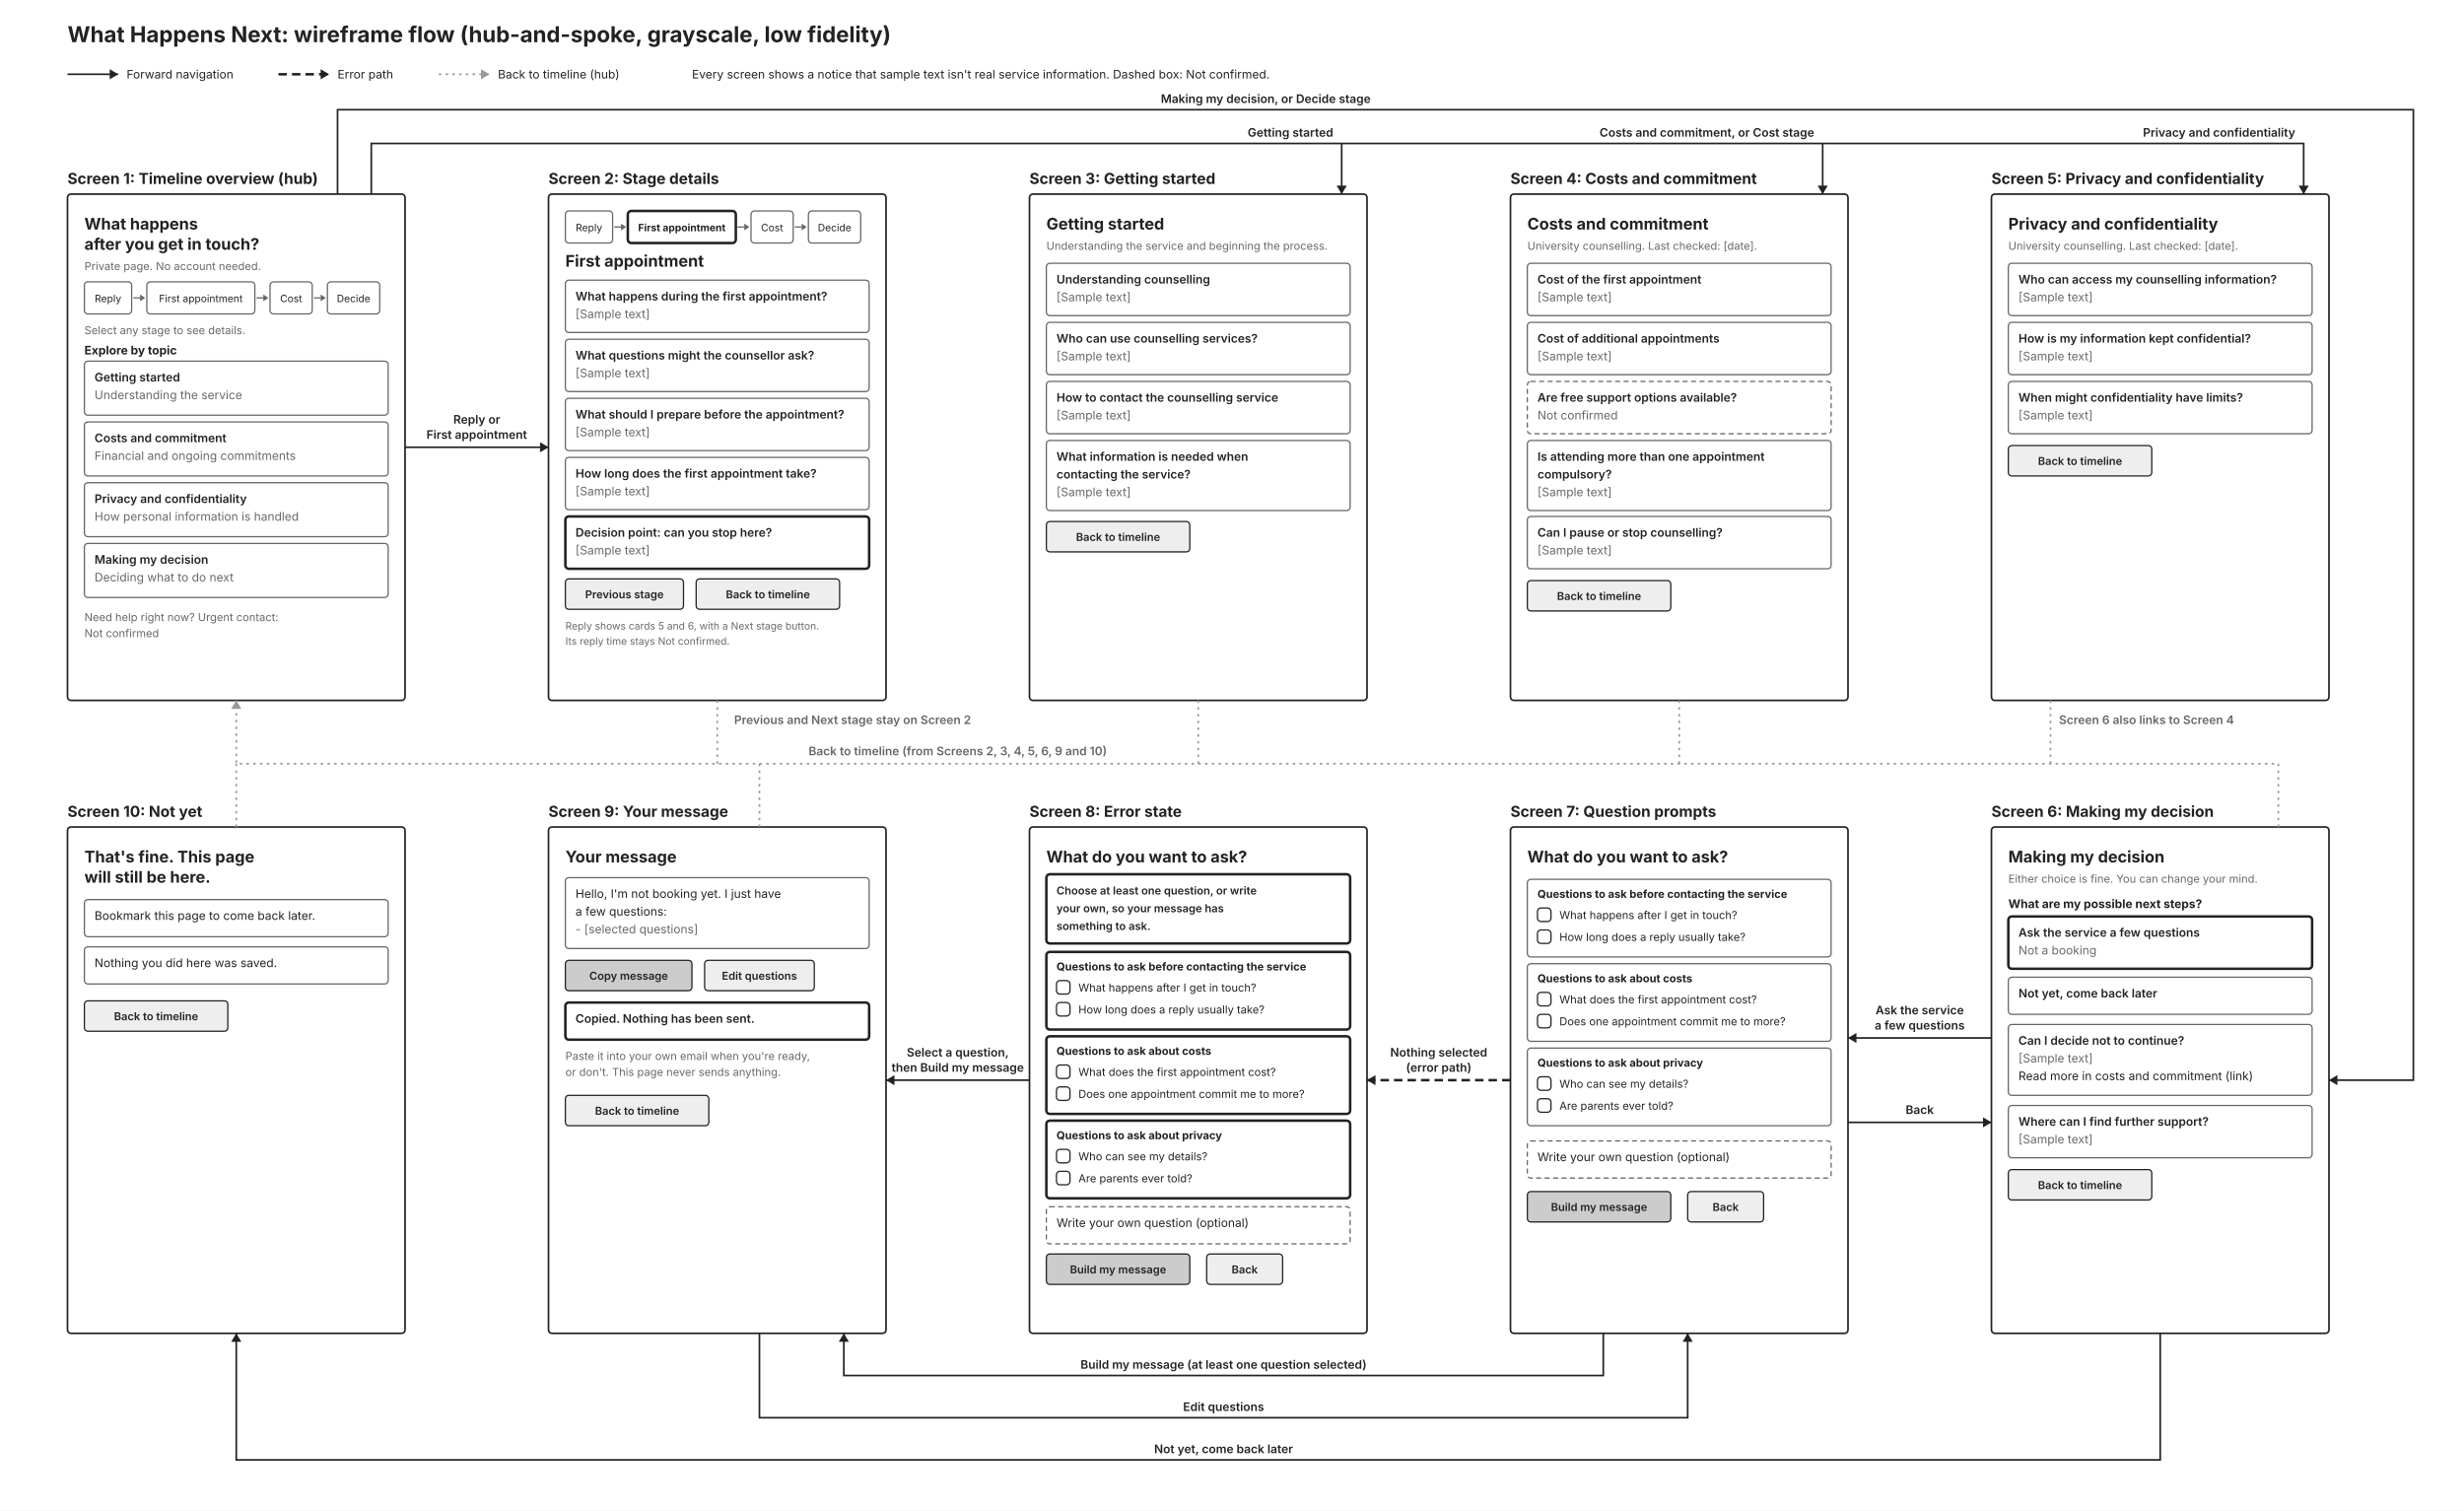
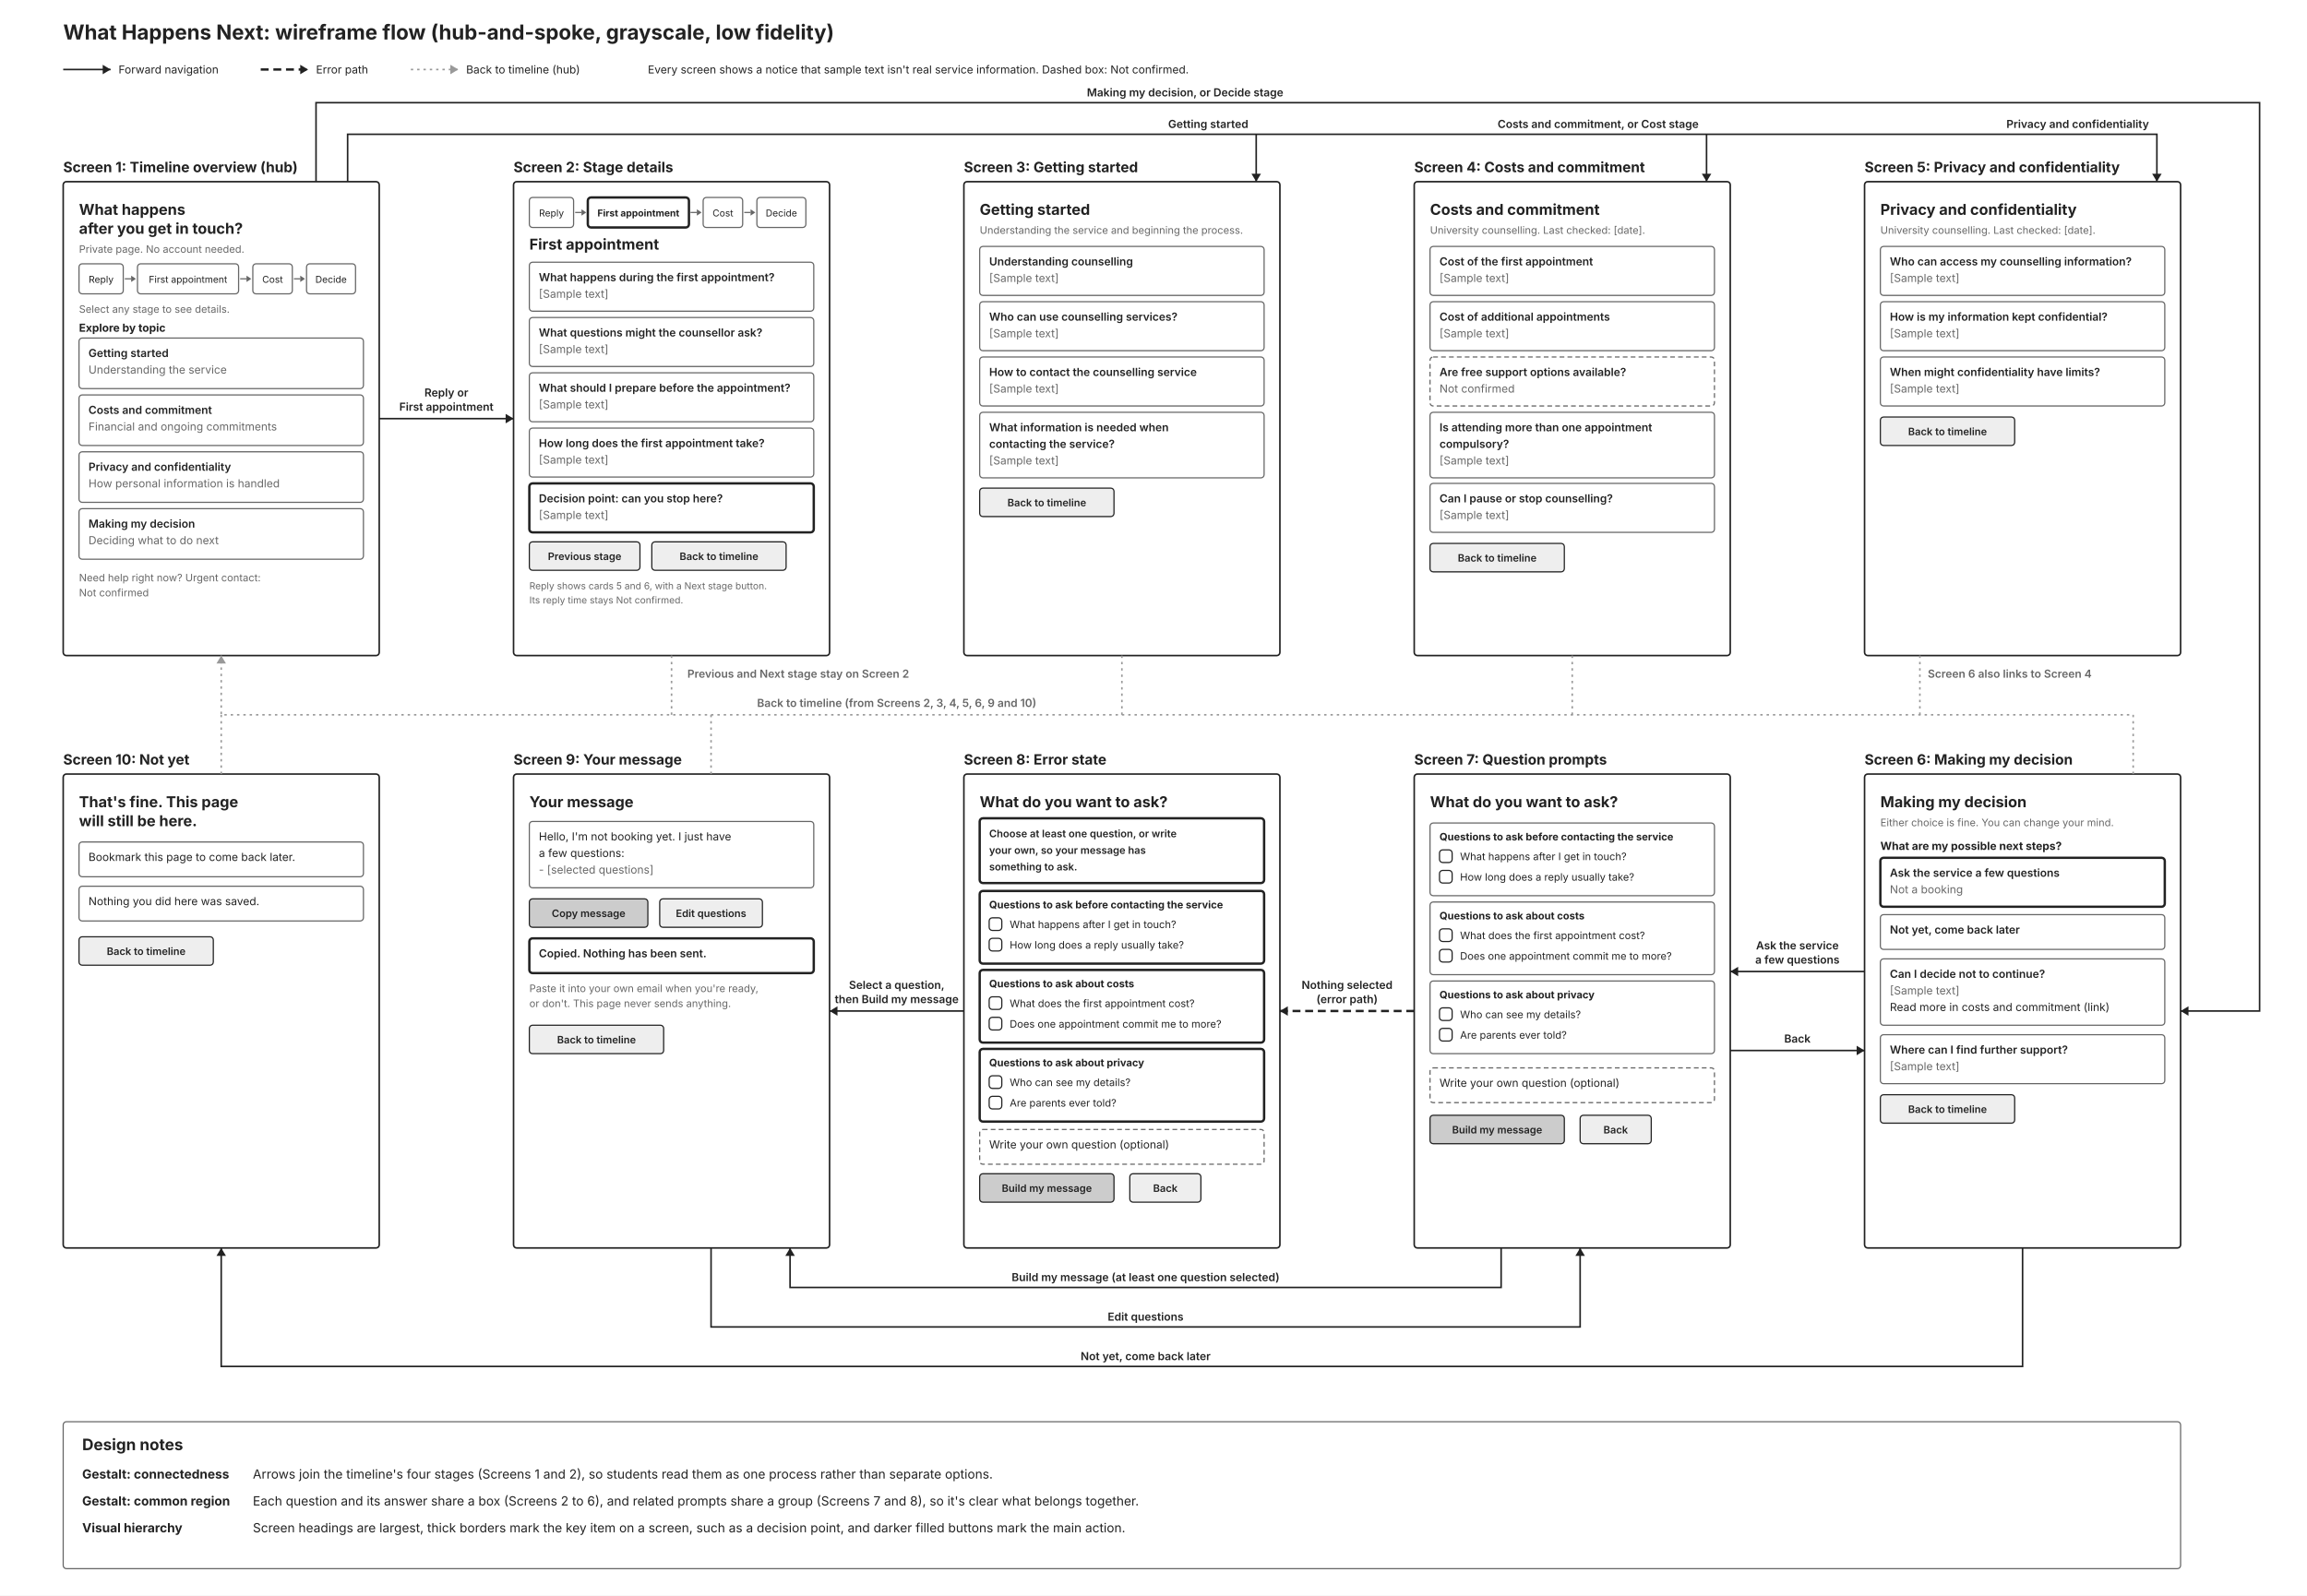
- <svg xmlns="http://www.w3.org/2000/svg" width="2920" height="1790" viewBox="0 0 2920 1790">
-   <rect id="Board" width="2920" height="1790" fill="#FFFFFF" />
+ <svg xmlns="http://www.w3.org/2000/svg" width="2920" height="2020" viewBox="0 0 2920 2020">
+   <rect id="Board" width="2920" height="2020" fill="#FFFFFF" />
  <text x="80" y="50" font-family="Inter, Arial, sans-serif" font-size="26" font-weight="700" fill="#222222" text-anchor="start">What Happens Next: wireframe flow (hub-and-spoke, grayscale, low fidelity)</text>
  <polyline points="80,88 140,88" fill="none" stroke="#222222" stroke-width="2" />
  <polygon points="130,82 140,88 130,94" fill="#222222" />
  <text x="150" y="93" font-family="Inter, Arial, sans-serif" font-size="14" font-weight="400" fill="#222222" text-anchor="start">Forward navigation</text>
  <polyline points="330,88 390,88" fill="none" stroke="#222222" stroke-width="3" stroke-dasharray="10 6" />
  <polygon points="380,82 390,88 380,94" fill="#222222" />
  <text x="400" y="93" font-family="Inter, Arial, sans-serif" font-size="14" font-weight="400" fill="#222222" text-anchor="start">Error path</text>
  <polyline points="520,88 580,88" fill="none" stroke="#999999" stroke-width="2" stroke-dasharray="3 5" />
  <polygon points="570,82 580,88 570,94" fill="#999999" />
  <text x="590" y="93" font-family="Inter, Arial, sans-serif" font-size="14" font-weight="400" fill="#222222" text-anchor="start">Back to timeline (hub)</text>
  <text x="820" y="93" font-family="Inter, Arial, sans-serif" font-size="14" font-weight="400" fill="#222222" text-anchor="start">Every screen shows a notice that sample text isn't real service information. Dashed box: Not confirmed.</text>
  <g id="Screen-1-Timeline-overview-hub">
    <text x="80" y="218" font-family="Inter, Arial, sans-serif" font-size="18" font-weight="700" fill="#222222" text-anchor="start">Screen 1: Timeline overview (hub)</text>
    <rect x="80" y="230" width="400" height="600" rx="4" fill="#FFFFFF" stroke="#222222" stroke-width="2" />
    <text x="100" y="272" font-family="Inter, Arial, sans-serif" font-size="19" font-weight="700" fill="#222222" text-anchor="start">What happens</text>
    <text x="100" y="296" font-family="Inter, Arial, sans-serif" font-size="19" font-weight="700" fill="#222222" text-anchor="start">after you get in touch?</text>
    <text x="100" y="320" font-family="Inter, Arial, sans-serif" font-size="13" font-weight="400" fill="#666666" text-anchor="start">Private page. No account needed.</text>
    <rect x="100" y="334" width="56" height="38" rx="4" fill="none" stroke="#666666" stroke-width="1.5" />
    <text x="128.0" y="358" font-family="Inter, Arial, sans-serif" font-size="12" font-weight="400" fill="#222222" text-anchor="middle">Reply</text>
    <line x1="158" y1="353" x2="166" y2="353" stroke="#666666" stroke-width="1.5" />
    <polygon points="166,349 172,353 166,357" fill="#666666" />
    <rect x="174" y="334" width="128" height="38" rx="4" fill="none" stroke="#666666" stroke-width="1.5" />
    <text x="238.0" y="358" font-family="Inter, Arial, sans-serif" font-size="12" font-weight="400" fill="#222222" text-anchor="middle">First appointment</text>
    <line x1="304" y1="353" x2="312" y2="353" stroke="#666666" stroke-width="1.5" />
    <polygon points="312,349 318,353 312,357" fill="#666666" />
    <rect x="320" y="334" width="50" height="38" rx="4" fill="none" stroke="#666666" stroke-width="1.5" />
    <text x="345.0" y="358" font-family="Inter, Arial, sans-serif" font-size="12" font-weight="400" fill="#222222" text-anchor="middle">Cost</text>
    <line x1="372" y1="353" x2="380" y2="353" stroke="#666666" stroke-width="1.5" />
    <polygon points="380,349 386,353 380,357" fill="#666666" />
    <rect x="388" y="334" width="62" height="38" rx="4" fill="none" stroke="#666666" stroke-width="1.5" />
    <text x="419.0" y="358" font-family="Inter, Arial, sans-serif" font-size="12" font-weight="400" fill="#222222" text-anchor="middle">Decide</text>
    <text x="100" y="396" font-family="Inter, Arial, sans-serif" font-size="13" font-weight="400" fill="#666666" text-anchor="start">Select any stage to see details.</text>
    <text x="100" y="420" font-family="Inter, Arial, sans-serif" font-size="14" font-weight="700" fill="#222222" text-anchor="start">Explore by topic</text>
    <rect x="100" y="428" width="360" height="64" rx="4" fill="none" stroke="#666666" stroke-width="1.5" />
    <text x="112" y="452" font-family="Inter, Arial, sans-serif" font-size="14" font-weight="600" fill="#222222" text-anchor="start">Getting started</text>
    <text x="112" y="473" font-family="Inter, Arial, sans-serif" font-size="14" font-weight="400" fill="#666666" text-anchor="start">Understanding the service</text>
    <rect x="100" y="500" width="360" height="64" rx="4" fill="none" stroke="#666666" stroke-width="1.5" />
    <text x="112" y="524" font-family="Inter, Arial, sans-serif" font-size="14" font-weight="600" fill="#222222" text-anchor="start">Costs and commitment</text>
    <text x="112" y="545" font-family="Inter, Arial, sans-serif" font-size="14" font-weight="400" fill="#666666" text-anchor="start">Financial and ongoing commitments</text>
    <rect x="100" y="572" width="360" height="64" rx="4" fill="none" stroke="#666666" stroke-width="1.5" />
    <text x="112" y="596" font-family="Inter, Arial, sans-serif" font-size="14" font-weight="600" fill="#222222" text-anchor="start">Privacy and confidentiality</text>
    <text x="112" y="617" font-family="Inter, Arial, sans-serif" font-size="14" font-weight="400" fill="#666666" text-anchor="start">How personal information is handled</text>
    <rect x="100" y="644" width="360" height="64" rx="4" fill="none" stroke="#666666" stroke-width="1.5" />
    <text x="112" y="668" font-family="Inter, Arial, sans-serif" font-size="14" font-weight="600" fill="#222222" text-anchor="start">Making my decision</text>
    <text x="112" y="689" font-family="Inter, Arial, sans-serif" font-size="14" font-weight="400" fill="#666666" text-anchor="start">Deciding what to do next</text>
    <text x="100" y="736" font-family="Inter, Arial, sans-serif" font-size="13" font-weight="400" fill="#666666" text-anchor="start">Need help right now? Urgent contact:</text>
    <text x="100" y="755" font-family="Inter, Arial, sans-serif" font-size="13" font-weight="400" fill="#666666" text-anchor="start">Not confirmed</text>
  </g>
  <g id="Screen-2-Stage-details">
    <text x="650" y="218" font-family="Inter, Arial, sans-serif" font-size="18" font-weight="700" fill="#222222" text-anchor="start">Screen 2: Stage details</text>
    <rect x="650" y="230" width="400" height="600" rx="4" fill="#FFFFFF" stroke="#222222" stroke-width="2" />
    <rect x="670" y="250" width="56" height="38" rx="4" fill="none" stroke="#666666" stroke-width="1.5" />
    <text x="698.0" y="274" font-family="Inter, Arial, sans-serif" font-size="12" font-weight="400" fill="#222222" text-anchor="middle">Reply</text>
    <line x1="728" y1="269" x2="736" y2="269" stroke="#666666" stroke-width="1.5" />
    <polygon points="736,265 742,269 736,273" fill="#666666" />
    <rect x="744" y="250" width="128" height="38" rx="4" fill="none" stroke="#222222" stroke-width="3" />
    <text x="808.0" y="274" font-family="Inter, Arial, sans-serif" font-size="12" font-weight="700" fill="#222222" text-anchor="middle">First appointment</text>
    <line x1="874" y1="269" x2="882" y2="269" stroke="#666666" stroke-width="1.5" />
    <polygon points="882,265 888,269 882,273" fill="#666666" />
    <rect x="890" y="250" width="50" height="38" rx="4" fill="none" stroke="#666666" stroke-width="1.5" />
    <text x="915.0" y="274" font-family="Inter, Arial, sans-serif" font-size="12" font-weight="400" fill="#222222" text-anchor="middle">Cost</text>
    <line x1="942" y1="269" x2="950" y2="269" stroke="#666666" stroke-width="1.5" />
    <polygon points="950,265 956,269 950,273" fill="#666666" />
    <rect x="958" y="250" width="62" height="38" rx="4" fill="none" stroke="#666666" stroke-width="1.5" />
    <text x="989.0" y="274" font-family="Inter, Arial, sans-serif" font-size="12" font-weight="400" fill="#222222" text-anchor="middle">Decide</text>
    <text x="670" y="316" font-family="Inter, Arial, sans-serif" font-size="19" font-weight="700" fill="#222222" text-anchor="start">First appointment</text>
    <rect x="670" y="332" width="360" height="62" rx="4" fill="none" stroke="#666666" stroke-width="1.5" />
    <text x="682" y="356" font-family="Inter, Arial, sans-serif" font-size="14" font-weight="600" fill="#222222" text-anchor="start">What happens during the first appointment?</text>
    <text x="682" y="377" font-family="Inter, Arial, sans-serif" font-size="14" font-weight="400" fill="#666666" text-anchor="start">[Sample text]</text>
    <rect x="670" y="402" width="360" height="62" rx="4" fill="none" stroke="#666666" stroke-width="1.5" />
    <text x="682" y="426" font-family="Inter, Arial, sans-serif" font-size="14" font-weight="600" fill="#222222" text-anchor="start">What questions might the counsellor ask?</text>
    <text x="682" y="447" font-family="Inter, Arial, sans-serif" font-size="14" font-weight="400" fill="#666666" text-anchor="start">[Sample text]</text>
    <rect x="670" y="472" width="360" height="62" rx="4" fill="none" stroke="#666666" stroke-width="1.5" />
    <text x="682" y="496" font-family="Inter, Arial, sans-serif" font-size="14" font-weight="600" fill="#222222" text-anchor="start">What should I prepare before the appointment?</text>
    <text x="682" y="517" font-family="Inter, Arial, sans-serif" font-size="14" font-weight="400" fill="#666666" text-anchor="start">[Sample text]</text>
    <rect x="670" y="542" width="360" height="62" rx="4" fill="none" stroke="#666666" stroke-width="1.5" />
    <text x="682" y="566" font-family="Inter, Arial, sans-serif" font-size="14" font-weight="600" fill="#222222" text-anchor="start">How long does the first appointment take?</text>
    <text x="682" y="587" font-family="Inter, Arial, sans-serif" font-size="14" font-weight="400" fill="#666666" text-anchor="start">[Sample text]</text>
    <rect x="670" y="612" width="360" height="62" rx="4" fill="none" stroke="#222222" stroke-width="3" />
    <text x="682" y="636" font-family="Inter, Arial, sans-serif" font-size="14" font-weight="600" fill="#222222" text-anchor="start">Decision point: can you stop here?</text>
    <text x="682" y="657" font-family="Inter, Arial, sans-serif" font-size="14" font-weight="400" fill="#666666" text-anchor="start">[Sample text]</text>
    <rect x="670" y="686" width="140" height="36" rx="4" fill="#EEEEEE" stroke="#222222" stroke-width="1.5" />
    <text x="740.0" y="709" font-family="Inter, Arial, sans-serif" font-size="13" font-weight="600" fill="#222222" text-anchor="middle">Previous stage</text>
    <rect x="825" y="686" width="170" height="36" rx="4" fill="#EEEEEE" stroke="#222222" stroke-width="1.5" />
    <text x="910.0" y="709" font-family="Inter, Arial, sans-serif" font-size="13" font-weight="600" fill="#222222" text-anchor="middle">Back to timeline</text>
    <text x="670" y="746" font-family="Inter, Arial, sans-serif" font-size="12" font-weight="400" fill="#666666" text-anchor="start">Reply shows cards 5 and 6, with a Next stage button.</text>
    <text x="670" y="764" font-family="Inter, Arial, sans-serif" font-size="12" font-weight="400" fill="#666666" text-anchor="start">Its reply time stays Not confirmed.</text>
  </g>
  <g id="Screen-3-Getting-started">
    <text x="1220" y="218" font-family="Inter, Arial, sans-serif" font-size="18" font-weight="700" fill="#222222" text-anchor="start">Screen 3: Getting started</text>
    <rect x="1220" y="230" width="400" height="600" rx="4" fill="#FFFFFF" stroke="#222222" stroke-width="2" />
    <text x="1240" y="272" font-family="Inter, Arial, sans-serif" font-size="19" font-weight="700" fill="#222222" text-anchor="start">Getting started</text>
    <text x="1240" y="296" font-family="Inter, Arial, sans-serif" font-size="13" font-weight="400" fill="#666666" text-anchor="start">Understanding the service and beginning the process.</text>
    <rect x="1240" y="312" width="360" height="62" rx="4" fill="none" stroke="#666666" stroke-width="1.5" />
    <text x="1252" y="336" font-family="Inter, Arial, sans-serif" font-size="14" font-weight="600" fill="#222222" text-anchor="start">Understanding counselling</text>
    <text x="1252" y="357" font-family="Inter, Arial, sans-serif" font-size="14" font-weight="400" fill="#666666" text-anchor="start">[Sample text]</text>
    <rect x="1240" y="382" width="360" height="62" rx="4" fill="none" stroke="#666666" stroke-width="1.5" />
    <text x="1252" y="406" font-family="Inter, Arial, sans-serif" font-size="14" font-weight="600" fill="#222222" text-anchor="start">Who can use counselling services?</text>
    <text x="1252" y="427" font-family="Inter, Arial, sans-serif" font-size="14" font-weight="400" fill="#666666" text-anchor="start">[Sample text]</text>
    <rect x="1240" y="452" width="360" height="62" rx="4" fill="none" stroke="#666666" stroke-width="1.5" />
    <text x="1252" y="476" font-family="Inter, Arial, sans-serif" font-size="14" font-weight="600" fill="#222222" text-anchor="start">How to contact the counselling service</text>
    <text x="1252" y="497" font-family="Inter, Arial, sans-serif" font-size="14" font-weight="400" fill="#666666" text-anchor="start">[Sample text]</text>
    <rect x="1240" y="522" width="360" height="83" rx="4" fill="none" stroke="#666666" stroke-width="1.5" />
    <text x="1252" y="546" font-family="Inter, Arial, sans-serif" font-size="14" font-weight="600" fill="#222222" text-anchor="start">What information is needed when</text>
    <text x="1252" y="567" font-family="Inter, Arial, sans-serif" font-size="14" font-weight="600" fill="#222222" text-anchor="start">contacting the service?</text>
    <text x="1252" y="588" font-family="Inter, Arial, sans-serif" font-size="14" font-weight="400" fill="#666666" text-anchor="start">[Sample text]</text>
    <rect x="1240" y="618" width="170" height="36" rx="4" fill="#EEEEEE" stroke="#222222" stroke-width="1.5" />
    <text x="1325.0" y="641" font-family="Inter, Arial, sans-serif" font-size="13" font-weight="600" fill="#222222" text-anchor="middle">Back to timeline</text>
  </g>
  <g id="Screen-4-Costs-and-commitment">
    <text x="1790" y="218" font-family="Inter, Arial, sans-serif" font-size="18" font-weight="700" fill="#222222" text-anchor="start">Screen 4: Costs and commitment</text>
    <rect x="1790" y="230" width="400" height="600" rx="4" fill="#FFFFFF" stroke="#222222" stroke-width="2" />
    <text x="1810" y="272" font-family="Inter, Arial, sans-serif" font-size="19" font-weight="700" fill="#222222" text-anchor="start">Costs and commitment</text>
    <text x="1810" y="296" font-family="Inter, Arial, sans-serif" font-size="13" font-weight="400" fill="#666666" text-anchor="start">University counselling. Last checked: [date].</text>
    <rect x="1810" y="312" width="360" height="62" rx="4" fill="none" stroke="#666666" stroke-width="1.5" />
    <text x="1822" y="336" font-family="Inter, Arial, sans-serif" font-size="14" font-weight="600" fill="#222222" text-anchor="start">Cost of the first appointment</text>
    <text x="1822" y="357" font-family="Inter, Arial, sans-serif" font-size="14" font-weight="400" fill="#666666" text-anchor="start">[Sample text]</text>
    <rect x="1810" y="382" width="360" height="62" rx="4" fill="none" stroke="#666666" stroke-width="1.5" />
    <text x="1822" y="406" font-family="Inter, Arial, sans-serif" font-size="14" font-weight="600" fill="#222222" text-anchor="start">Cost of additional appointments</text>
    <text x="1822" y="427" font-family="Inter, Arial, sans-serif" font-size="14" font-weight="400" fill="#666666" text-anchor="start">[Sample text]</text>
    <rect x="1810" y="452" width="360" height="62" rx="4" fill="none" stroke="#666666" stroke-width="1.5" stroke-dasharray="6 4" />
    <text x="1822" y="476" font-family="Inter, Arial, sans-serif" font-size="14" font-weight="600" fill="#222222" text-anchor="start">Are free support options available?</text>
    <text x="1822" y="497" font-family="Inter, Arial, sans-serif" font-size="14" font-weight="400" fill="#666666" text-anchor="start">Not confirmed</text>
    <rect x="1810" y="522" width="360" height="83" rx="4" fill="none" stroke="#666666" stroke-width="1.5" />
    <text x="1822" y="546" font-family="Inter, Arial, sans-serif" font-size="14" font-weight="600" fill="#222222" text-anchor="start">Is attending more than one appointment</text>
    <text x="1822" y="567" font-family="Inter, Arial, sans-serif" font-size="14" font-weight="600" fill="#222222" text-anchor="start">compulsory?</text>
    <text x="1822" y="588" font-family="Inter, Arial, sans-serif" font-size="14" font-weight="400" fill="#666666" text-anchor="start">[Sample text]</text>
    <rect x="1810" y="612" width="360" height="62" rx="4" fill="none" stroke="#666666" stroke-width="1.5" />
    <text x="1822" y="636" font-family="Inter, Arial, sans-serif" font-size="14" font-weight="600" fill="#222222" text-anchor="start">Can I pause or stop counselling?</text>
    <text x="1822" y="657" font-family="Inter, Arial, sans-serif" font-size="14" font-weight="400" fill="#666666" text-anchor="start">[Sample text]</text>
    <rect x="1810" y="688" width="170" height="36" rx="4" fill="#EEEEEE" stroke="#222222" stroke-width="1.5" />
    <text x="1895.0" y="711" font-family="Inter, Arial, sans-serif" font-size="13" font-weight="600" fill="#222222" text-anchor="middle">Back to timeline</text>
  </g>
  <g id="Screen-5-Privacy-and-confidentiality">
    <text x="2360" y="218" font-family="Inter, Arial, sans-serif" font-size="18" font-weight="700" fill="#222222" text-anchor="start">Screen 5: Privacy and confidentiality</text>
    <rect x="2360" y="230" width="400" height="600" rx="4" fill="#FFFFFF" stroke="#222222" stroke-width="2" />
    <text x="2380" y="272" font-family="Inter, Arial, sans-serif" font-size="19" font-weight="700" fill="#222222" text-anchor="start">Privacy and confidentiality</text>
    <text x="2380" y="296" font-family="Inter, Arial, sans-serif" font-size="13" font-weight="400" fill="#666666" text-anchor="start">University counselling. Last checked: [date].</text>
    <rect x="2380" y="312" width="360" height="62" rx="4" fill="none" stroke="#666666" stroke-width="1.5" />
    <text x="2392" y="336" font-family="Inter, Arial, sans-serif" font-size="14" font-weight="600" fill="#222222" text-anchor="start">Who can access my counselling information?</text>
    <text x="2392" y="357" font-family="Inter, Arial, sans-serif" font-size="14" font-weight="400" fill="#666666" text-anchor="start">[Sample text]</text>
    <rect x="2380" y="382" width="360" height="62" rx="4" fill="none" stroke="#666666" stroke-width="1.5" />
    <text x="2392" y="406" font-family="Inter, Arial, sans-serif" font-size="14" font-weight="600" fill="#222222" text-anchor="start">How is my information kept confidential?</text>
    <text x="2392" y="427" font-family="Inter, Arial, sans-serif" font-size="14" font-weight="400" fill="#666666" text-anchor="start">[Sample text]</text>
    <rect x="2380" y="452" width="360" height="62" rx="4" fill="none" stroke="#666666" stroke-width="1.5" />
    <text x="2392" y="476" font-family="Inter, Arial, sans-serif" font-size="14" font-weight="600" fill="#222222" text-anchor="start">When might confidentiality have limits?</text>
    <text x="2392" y="497" font-family="Inter, Arial, sans-serif" font-size="14" font-weight="400" fill="#666666" text-anchor="start">[Sample text]</text>
    <rect x="2380" y="528" width="170" height="36" rx="4" fill="#EEEEEE" stroke="#222222" stroke-width="1.5" />
    <text x="2465.0" y="551" font-family="Inter, Arial, sans-serif" font-size="13" font-weight="600" fill="#222222" text-anchor="middle">Back to timeline</text>
  </g>
  <g id="Screen-6-Making-my-decision">
    <text x="2360" y="968" font-family="Inter, Arial, sans-serif" font-size="18" font-weight="700" fill="#222222" text-anchor="start">Screen 6: Making my decision</text>
    <rect x="2360" y="980" width="400" height="600" rx="4" fill="#FFFFFF" stroke="#222222" stroke-width="2" />
    <text x="2380" y="1022" font-family="Inter, Arial, sans-serif" font-size="19" font-weight="700" fill="#222222" text-anchor="start">Making my decision</text>
    <text x="2380" y="1046" font-family="Inter, Arial, sans-serif" font-size="13" font-weight="400" fill="#666666" text-anchor="start">Either choice is fine. You can change your mind.</text>
    <text x="2380" y="1076" font-family="Inter, Arial, sans-serif" font-size="14" font-weight="700" fill="#222222" text-anchor="start">What are my possible next steps?</text>
    <rect x="2380" y="1086" width="360" height="62" rx="4" fill="none" stroke="#222222" stroke-width="3" />
    <text x="2392" y="1110" font-family="Inter, Arial, sans-serif" font-size="14" font-weight="600" fill="#222222" text-anchor="start">Ask the service a few questions</text>
    <text x="2392" y="1131" font-family="Inter, Arial, sans-serif" font-size="14" font-weight="400" fill="#666666" text-anchor="start">Not a booking</text>
    <rect x="2380" y="1158" width="360" height="44" rx="4" fill="none" stroke="#666666" stroke-width="1.5" />
    <text x="2392" y="1182" font-family="Inter, Arial, sans-serif" font-size="14" font-weight="600" fill="#222222" text-anchor="start">Not yet, come back later</text>
    <rect x="2380" y="1214" width="360" height="84" rx="4" fill="none" stroke="#666666" stroke-width="1.5" />
    <text x="2392" y="1238" font-family="Inter, Arial, sans-serif" font-size="14" font-weight="600" fill="#222222" text-anchor="start">Can I decide not to continue?</text>
    <text x="2392" y="1259" font-family="Inter, Arial, sans-serif" font-size="14" font-weight="400" fill="#666666" text-anchor="start">[Sample text]</text>
    <text x="2392" y="1280" font-family="Inter, Arial, sans-serif" font-size="14" font-weight="400" fill="#222222" text-anchor="start">Read more in costs and commitment (link)</text>
    <rect x="2380" y="1310" width="360" height="62" rx="4" fill="none" stroke="#666666" stroke-width="1.5" />
    <text x="2392" y="1334" font-family="Inter, Arial, sans-serif" font-size="14" font-weight="600" fill="#222222" text-anchor="start">Where can I find further support?</text>
    <text x="2392" y="1355" font-family="Inter, Arial, sans-serif" font-size="14" font-weight="400" fill="#666666" text-anchor="start">[Sample text]</text>
    <rect x="2380" y="1386" width="170" height="36" rx="4" fill="#EEEEEE" stroke="#222222" stroke-width="1.5" />
    <text x="2465.0" y="1409" font-family="Inter, Arial, sans-serif" font-size="13" font-weight="600" fill="#222222" text-anchor="middle">Back to timeline</text>
  </g>
  <g id="Screen-7-Question-prompts">
    <text x="1790" y="968" font-family="Inter, Arial, sans-serif" font-size="18" font-weight="700" fill="#222222" text-anchor="start">Screen 7: Question prompts</text>
    <rect x="1790" y="980" width="400" height="600" rx="4" fill="#FFFFFF" stroke="#222222" stroke-width="2" />
    <text x="1810" y="1022" font-family="Inter, Arial, sans-serif" font-size="19" font-weight="700" fill="#222222" text-anchor="start">What do you want to ask?</text>
    <rect x="1810" y="1042" width="360" height="92" rx="4" fill="none" stroke="#666666" stroke-width="1.5" />
    <text x="1822" y="1064" font-family="Inter, Arial, sans-serif" font-size="13" font-weight="700" fill="#222222" text-anchor="start">Questions to ask before contacting the service</text>
    <rect x="1822" y="1076" width="16" height="16" rx="4" fill="none" stroke="#222222" stroke-width="1.5" />
    <text x="1848" y="1089" font-family="Inter, Arial, sans-serif" font-size="13" font-weight="400" fill="#222222" text-anchor="start">What happens after I get in touch?</text>
    <rect x="1822" y="1102" width="16" height="16" rx="4" fill="none" stroke="#222222" stroke-width="1.5" />
    <text x="1848" y="1115" font-family="Inter, Arial, sans-serif" font-size="13" font-weight="400" fill="#222222" text-anchor="start">How long does a reply usually take?</text>
    <rect x="1810" y="1142" width="360" height="92" rx="4" fill="none" stroke="#666666" stroke-width="1.5" />
    <text x="1822" y="1164" font-family="Inter, Arial, sans-serif" font-size="13" font-weight="700" fill="#222222" text-anchor="start">Questions to ask about costs</text>
    <rect x="1822" y="1176" width="16" height="16" rx="4" fill="none" stroke="#222222" stroke-width="1.5" />
    <text x="1848" y="1189" font-family="Inter, Arial, sans-serif" font-size="13" font-weight="400" fill="#222222" text-anchor="start">What does the first appointment cost?</text>
    <rect x="1822" y="1202" width="16" height="16" rx="4" fill="none" stroke="#222222" stroke-width="1.5" />
    <text x="1848" y="1215" font-family="Inter, Arial, sans-serif" font-size="13" font-weight="400" fill="#222222" text-anchor="start">Does one appointment commit me to more?</text>
    <rect x="1810" y="1242" width="360" height="92" rx="4" fill="none" stroke="#666666" stroke-width="1.5" />
    <text x="1822" y="1264" font-family="Inter, Arial, sans-serif" font-size="13" font-weight="700" fill="#222222" text-anchor="start">Questions to ask about privacy</text>
    <rect x="1822" y="1276" width="16" height="16" rx="4" fill="none" stroke="#222222" stroke-width="1.5" />
    <text x="1848" y="1289" font-family="Inter, Arial, sans-serif" font-size="13" font-weight="400" fill="#222222" text-anchor="start">Who can see my details?</text>
    <rect x="1822" y="1302" width="16" height="16" rx="4" fill="none" stroke="#222222" stroke-width="1.5" />
    <text x="1848" y="1315" font-family="Inter, Arial, sans-serif" font-size="13" font-weight="400" fill="#222222" text-anchor="start">Are parents ever told?</text>
    <rect x="1810" y="1352" width="360" height="44" rx="4" fill="none" stroke="#666666" stroke-width="1.5" stroke-dasharray="6 4" />
    <text x="1822" y="1376" font-family="Inter, Arial, sans-serif" font-size="14" font-weight="400" fill="#222222" text-anchor="start">Write your own question (optional)</text>
    <rect x="1810" y="1412" width="170" height="36" rx="4" fill="#CCCCCC" stroke="#222222" stroke-width="1.5" />
    <text x="1895.0" y="1435" font-family="Inter, Arial, sans-serif" font-size="13" font-weight="600" fill="#222222" text-anchor="middle">Build my message</text>
    <rect x="2000" y="1412" width="90" height="36" rx="4" fill="#EEEEEE" stroke="#222222" stroke-width="1.5" />
    <text x="2045.0" y="1435" font-family="Inter, Arial, sans-serif" font-size="13" font-weight="600" fill="#222222" text-anchor="middle">Back</text>
  </g>
  <g id="Screen-8-Error-state">
    <text x="1220" y="968" font-family="Inter, Arial, sans-serif" font-size="18" font-weight="700" fill="#222222" text-anchor="start">Screen 8: Error state</text>
    <rect x="1220" y="980" width="400" height="600" rx="4" fill="#FFFFFF" stroke="#222222" stroke-width="2" />
    <text x="1240" y="1022" font-family="Inter, Arial, sans-serif" font-size="19" font-weight="700" fill="#222222" text-anchor="start">What do you want to ask?</text>
    <rect x="1240" y="1036" width="360" height="82" rx="4" fill="none" stroke="#222222" stroke-width="3" />
    <text x="1252" y="1060" font-family="Inter, Arial, sans-serif" font-size="13" font-weight="600" fill="#222222" text-anchor="start">Choose at least one question, or write</text>
    <text x="1252" y="1081" font-family="Inter, Arial, sans-serif" font-size="13" font-weight="600" fill="#222222" text-anchor="start">your own, so your message has</text>
    <text x="1252" y="1102" font-family="Inter, Arial, sans-serif" font-size="13" font-weight="600" fill="#222222" text-anchor="start">something to ask.</text>
    <rect x="1240" y="1128" width="360" height="92" rx="4" fill="none" stroke="#222222" stroke-width="3" />
    <text x="1252" y="1150" font-family="Inter, Arial, sans-serif" font-size="13" font-weight="700" fill="#222222" text-anchor="start">Questions to ask before contacting the service</text>
    <rect x="1252" y="1162" width="16" height="16" rx="4" fill="none" stroke="#222222" stroke-width="1.5" />
    <text x="1278" y="1175" font-family="Inter, Arial, sans-serif" font-size="13" font-weight="400" fill="#222222" text-anchor="start">What happens after I get in touch?</text>
    <rect x="1252" y="1188" width="16" height="16" rx="4" fill="none" stroke="#222222" stroke-width="1.5" />
    <text x="1278" y="1201" font-family="Inter, Arial, sans-serif" font-size="13" font-weight="400" fill="#222222" text-anchor="start">How long does a reply usually take?</text>
    <rect x="1240" y="1228" width="360" height="92" rx="4" fill="none" stroke="#222222" stroke-width="3" />
    <text x="1252" y="1250" font-family="Inter, Arial, sans-serif" font-size="13" font-weight="700" fill="#222222" text-anchor="start">Questions to ask about costs</text>
    <rect x="1252" y="1262" width="16" height="16" rx="4" fill="none" stroke="#222222" stroke-width="1.5" />
    <text x="1278" y="1275" font-family="Inter, Arial, sans-serif" font-size="13" font-weight="400" fill="#222222" text-anchor="start">What does the first appointment cost?</text>
    <rect x="1252" y="1288" width="16" height="16" rx="4" fill="none" stroke="#222222" stroke-width="1.5" />
    <text x="1278" y="1301" font-family="Inter, Arial, sans-serif" font-size="13" font-weight="400" fill="#222222" text-anchor="start">Does one appointment commit me to more?</text>
    <rect x="1240" y="1328" width="360" height="92" rx="4" fill="none" stroke="#222222" stroke-width="3" />
    <text x="1252" y="1350" font-family="Inter, Arial, sans-serif" font-size="13" font-weight="700" fill="#222222" text-anchor="start">Questions to ask about privacy</text>
    <rect x="1252" y="1362" width="16" height="16" rx="4" fill="none" stroke="#222222" stroke-width="1.5" />
    <text x="1278" y="1375" font-family="Inter, Arial, sans-serif" font-size="13" font-weight="400" fill="#222222" text-anchor="start">Who can see my details?</text>
    <rect x="1252" y="1388" width="16" height="16" rx="4" fill="none" stroke="#222222" stroke-width="1.5" />
    <text x="1278" y="1401" font-family="Inter, Arial, sans-serif" font-size="13" font-weight="400" fill="#222222" text-anchor="start">Are parents ever told?</text>
    <rect x="1240" y="1430" width="360" height="44" rx="4" fill="none" stroke="#666666" stroke-width="1.5" stroke-dasharray="6 4" />
    <text x="1252" y="1454" font-family="Inter, Arial, sans-serif" font-size="14" font-weight="400" fill="#222222" text-anchor="start">Write your own question (optional)</text>
    <rect x="1240" y="1486" width="170" height="36" rx="4" fill="#CCCCCC" stroke="#222222" stroke-width="1.5" />
    <text x="1325.0" y="1509" font-family="Inter, Arial, sans-serif" font-size="13" font-weight="600" fill="#222222" text-anchor="middle">Build my message</text>
    <rect x="1430" y="1486" width="90" height="36" rx="4" fill="#EEEEEE" stroke="#222222" stroke-width="1.5" />
    <text x="1475.0" y="1509" font-family="Inter, Arial, sans-serif" font-size="13" font-weight="600" fill="#222222" text-anchor="middle">Back</text>
  </g>
  <g id="Screen-9-Your-message">
    <text x="650" y="968" font-family="Inter, Arial, sans-serif" font-size="18" font-weight="700" fill="#222222" text-anchor="start">Screen 9: Your message</text>
    <rect x="650" y="980" width="400" height="600" rx="4" fill="#FFFFFF" stroke="#222222" stroke-width="2" />
    <text x="670" y="1022" font-family="Inter, Arial, sans-serif" font-size="19" font-weight="700" fill="#222222" text-anchor="start">Your message</text>
    <rect x="670" y="1040" width="360" height="84" rx="4" fill="none" stroke="#666666" stroke-width="1.5" />
    <text x="682" y="1064" font-family="Inter, Arial, sans-serif" font-size="14" font-weight="400" fill="#222222" text-anchor="start">Hello, I'm not booking yet. I just have</text>
    <text x="682" y="1085" font-family="Inter, Arial, sans-serif" font-size="14" font-weight="400" fill="#222222" text-anchor="start">a few questions:</text>
    <text x="682" y="1106" font-family="Inter, Arial, sans-serif" font-size="14" font-weight="400" fill="#666666" text-anchor="start">- [selected questions]</text>
    <rect x="670" y="1138" width="150" height="36" rx="4" fill="#CCCCCC" stroke="#222222" stroke-width="1.5" />
    <text x="745.0" y="1161" font-family="Inter, Arial, sans-serif" font-size="13" font-weight="600" fill="#222222" text-anchor="middle">Copy message</text>
    <rect x="835" y="1138" width="130" height="36" rx="4" fill="#EEEEEE" stroke="#222222" stroke-width="1.5" />
    <text x="900.0" y="1161" font-family="Inter, Arial, sans-serif" font-size="13" font-weight="600" fill="#222222" text-anchor="middle">Edit questions</text>
    <rect x="670" y="1188" width="360" height="44" rx="4" fill="none" stroke="#222222" stroke-width="3" />
    <text x="682" y="1212" font-family="Inter, Arial, sans-serif" font-size="14" font-weight="600" fill="#222222" text-anchor="start">Copied. Nothing has been sent.</text>
    <text x="670" y="1256" font-family="Inter, Arial, sans-serif" font-size="13" font-weight="400" fill="#666666" text-anchor="start">Paste it into your own email when you're ready,</text>
    <text x="670" y="1275" font-family="Inter, Arial, sans-serif" font-size="13" font-weight="400" fill="#666666" text-anchor="start">or don't. This page never sends anything.</text>
    <rect x="670" y="1298" width="170" height="36" rx="4" fill="#EEEEEE" stroke="#222222" stroke-width="1.5" />
    <text x="755.0" y="1321" font-family="Inter, Arial, sans-serif" font-size="13" font-weight="600" fill="#222222" text-anchor="middle">Back to timeline</text>
  </g>
  <g id="Screen-10-Not-yet">
    <text x="80" y="968" font-family="Inter, Arial, sans-serif" font-size="18" font-weight="700" fill="#222222" text-anchor="start">Screen 10: Not yet</text>
    <rect x="80" y="980" width="400" height="600" rx="4" fill="#FFFFFF" stroke="#222222" stroke-width="2" />
    <text x="100" y="1022" font-family="Inter, Arial, sans-serif" font-size="19" font-weight="700" fill="#222222" text-anchor="start">That's fine. This page</text>
    <text x="100" y="1046" font-family="Inter, Arial, sans-serif" font-size="19" font-weight="700" fill="#222222" text-anchor="start">will still be here.</text>
    <rect x="100" y="1066" width="360" height="44" rx="4" fill="none" stroke="#666666" stroke-width="1.5" />
    <text x="112" y="1090" font-family="Inter, Arial, sans-serif" font-size="14" font-weight="400" fill="#222222" text-anchor="start">Bookmark this page to come back later.</text>
    <rect x="100" y="1122" width="360" height="44" rx="4" fill="none" stroke="#666666" stroke-width="1.5" />
    <text x="112" y="1146" font-family="Inter, Arial, sans-serif" font-size="14" font-weight="400" fill="#222222" text-anchor="start">Nothing you did here was saved.</text>
    <rect x="100" y="1186" width="170" height="36" rx="4" fill="#EEEEEE" stroke="#222222" stroke-width="1.5" />
    <text x="185.0" y="1209" font-family="Inter, Arial, sans-serif" font-size="13" font-weight="600" fill="#222222" text-anchor="middle">Back to timeline</text>
  </g>
  <g id="Navigation-arrows">
    <polyline points="480,530.0 650,530.0" fill="none" stroke="#222222" stroke-width="2" />
    <polygon points="640,524.0 650,530.0 640,536.0" fill="#222222" />
    <text x="565" y="502.0" font-family="Inter, Arial, sans-serif" font-size="14" font-weight="600" fill="#222222" text-anchor="middle">Reply or</text>
    <text x="565" y="520.0" font-family="Inter, Arial, sans-serif" font-size="14" font-weight="600" fill="#222222" text-anchor="middle">First appointment</text>
    <polyline points="440,230 440,170 2730,170 2730,230" fill="none" stroke="#222222" stroke-width="2" />
    <polygon points="2724,220 2730,230 2736,220" fill="#222222" />
    <polyline points="1590,170 1590,230" fill="none" stroke="#222222" stroke-width="2" />
    <polygon points="1584,220 1590,230 1596,220" fill="#222222" />
    <polyline points="2160,170 2160,230" fill="none" stroke="#222222" stroke-width="2" />
    <polygon points="2154,220 2160,230 2166,220" fill="#222222" />
    <text x="1580" y="162" font-family="Inter, Arial, sans-serif" font-size="14" font-weight="600" fill="#222222" text-anchor="end">Getting started</text>
    <text x="2150" y="162" font-family="Inter, Arial, sans-serif" font-size="14" font-weight="600" fill="#222222" text-anchor="end">Costs and commitment, or Cost stage</text>
    <text x="2720" y="162" font-family="Inter, Arial, sans-serif" font-size="14" font-weight="600" fill="#222222" text-anchor="end">Privacy and confidentiality</text>
    <polyline points="400,230 400,130 2860,130 2860,1280.0 2760,1280.0" fill="none" stroke="#222222" stroke-width="2" />
    <polygon points="2770,1274.0 2760,1280.0 2770,1286.0" fill="#222222" />
    <text x="1500" y="122" font-family="Inter, Arial, sans-serif" font-size="14" font-weight="600" fill="#222222" text-anchor="middle">Making my decision, or Decide stage</text>
    <polyline points="2700,980 2700,905 280,905 280,830" fill="none" stroke="#999999" stroke-width="2" stroke-dasharray="3 5" />
    <polygon points="274,840 280,830 286,840" fill="#999999" />
    <polyline points="850,830 850,905" fill="none" stroke="#999999" stroke-width="2" stroke-dasharray="3 5" />
    <polyline points="1420,830 1420,905" fill="none" stroke="#999999" stroke-width="2" stroke-dasharray="3 5" />
    <polyline points="1990,830 1990,905" fill="none" stroke="#999999" stroke-width="2" stroke-dasharray="3 5" />
    <polyline points="2430,830 2430,905" fill="none" stroke="#999999" stroke-width="2" stroke-dasharray="3 5" />
    <polyline points="900,980 900,905" fill="none" stroke="#999999" stroke-width="2" stroke-dasharray="3 5" />
    <polyline points="280,980 280,905" fill="none" stroke="#999999" stroke-width="2" stroke-dasharray="3 5" />
    <text x="1135" y="895" font-family="Inter, Arial, sans-serif" font-size="14" font-weight="600" fill="#666666" text-anchor="middle">Back to timeline (from Screens 2, 3, 4, 5, 6, 9 and 10)</text>
    <text x="870" y="858" font-family="Inter, Arial, sans-serif" font-size="14" font-weight="600" fill="#666666" text-anchor="start">Previous and Next stage stay on Screen 2</text>
    <text x="2440" y="858" font-family="Inter, Arial, sans-serif" font-size="14" font-weight="600" fill="#666666" text-anchor="start">Screen 6 also links to Screen 4</text>
    <polyline points="2360,1230.0 2190,1230.0" fill="none" stroke="#222222" stroke-width="2" />
    <polygon points="2200,1224.0 2190,1230.0 2200,1236.0" fill="#222222" />
    <text x="2275" y="1202.0" font-family="Inter, Arial, sans-serif" font-size="14" font-weight="600" fill="#222222" text-anchor="middle">Ask the service</text>
    <text x="2275" y="1220.0" font-family="Inter, Arial, sans-serif" font-size="14" font-weight="600" fill="#222222" text-anchor="middle">a few questions</text>
    <polyline points="2190,1330.0 2360,1330.0" fill="none" stroke="#222222" stroke-width="2" />
    <polygon points="2350,1324.0 2360,1330.0 2350,1336.0" fill="#222222" />
    <text x="2275" y="1320.0" font-family="Inter, Arial, sans-serif" font-size="14" font-weight="600" fill="#222222" text-anchor="middle">Back</text>
    <polyline points="1790,1280.0 1620,1280.0" fill="none" stroke="#222222" stroke-width="3" stroke-dasharray="10 6" />
    <polygon points="1630,1274.0 1620,1280.0 1630,1286.0" fill="#222222" />
    <text x="1705" y="1252.0" font-family="Inter, Arial, sans-serif" font-size="14" font-weight="600" fill="#222222" text-anchor="middle">Nothing selected</text>
    <text x="1705" y="1270.0" font-family="Inter, Arial, sans-serif" font-size="14" font-weight="600" fill="#222222" text-anchor="middle">(error path)</text>
    <polyline points="1220,1280.0 1050,1280.0" fill="none" stroke="#222222" stroke-width="2" />
    <polygon points="1060,1274.0 1050,1280.0 1060,1286.0" fill="#222222" />
    <text x="1135" y="1252.0" font-family="Inter, Arial, sans-serif" font-size="14" font-weight="600" fill="#222222" text-anchor="middle">Select a question,</text>
    <text x="1135" y="1270.0" font-family="Inter, Arial, sans-serif" font-size="14" font-weight="600" fill="#222222" text-anchor="middle">then Build my message</text>
    <polyline points="1900,1580 1900,1630 1000,1630 1000,1580" fill="none" stroke="#222222" stroke-width="2" />
    <polygon points="994,1590 1000,1580 1006,1590" fill="#222222" />
    <text x="1450" y="1622" font-family="Inter, Arial, sans-serif" font-size="14" font-weight="600" fill="#222222" text-anchor="middle">Build my message (at least one question selected)</text>
    <polyline points="900,1580 900,1680 2000,1680 2000,1580" fill="none" stroke="#222222" stroke-width="2" />
    <polygon points="1994,1590 2000,1580 2006,1590" fill="#222222" />
    <text x="1450" y="1672" font-family="Inter, Arial, sans-serif" font-size="14" font-weight="600" fill="#222222" text-anchor="middle">Edit questions</text>
    <polyline points="2560,1580 2560,1730 280,1730 280,1580" fill="none" stroke="#222222" stroke-width="2" />
    <polygon points="274,1590 280,1580 286,1590" fill="#222222" />
    <text x="1450" y="1722" font-family="Inter, Arial, sans-serif" font-size="14" font-weight="600" fill="#222222" text-anchor="middle">Not yet, come back later</text>
  </g>
+   <g id="Design-notes">
+     <rect x="80" y="1800" width="2680" height="186" rx="4" fill="none" stroke="#666666" stroke-width="1.5" />
+     <text x="104" y="1836" font-family="Inter, Arial, sans-serif" font-size="20" font-weight="700" fill="#222222" text-anchor="start">Design notes</text>
+     <text x="104" y="1872" font-family="Inter, Arial, sans-serif" font-size="16" font-weight="700" fill="#222222" text-anchor="start">Gestalt: connectedness</text>
+     <text x="320" y="1872" font-family="Inter, Arial, sans-serif" font-size="16" font-weight="400" fill="#222222" text-anchor="start">Arrows join the timeline's four stages (Screens 1 and 2), so students read them as one process rather than separate options.</text>
+     <text x="104" y="1906" font-family="Inter, Arial, sans-serif" font-size="16" font-weight="700" fill="#222222" text-anchor="start">Gestalt: common region</text>
+     <text x="320" y="1906" font-family="Inter, Arial, sans-serif" font-size="16" font-weight="400" fill="#222222" text-anchor="start">Each question and its answer share a box (Screens 2 to 6), and related prompts share a group (Screens 7 and 8), so it's clear what belongs together.</text>
+     <text x="104" y="1940" font-family="Inter, Arial, sans-serif" font-size="16" font-weight="700" fill="#222222" text-anchor="start">Visual hierarchy</text>
+     <text x="320" y="1940" font-family="Inter, Arial, sans-serif" font-size="16" font-weight="400" fill="#222222" text-anchor="start">Screen headings are largest, thick borders mark the key item on a screen, such as a decision point, and darker filled buttons mark the main action.</text>
+   </g>
</svg>
